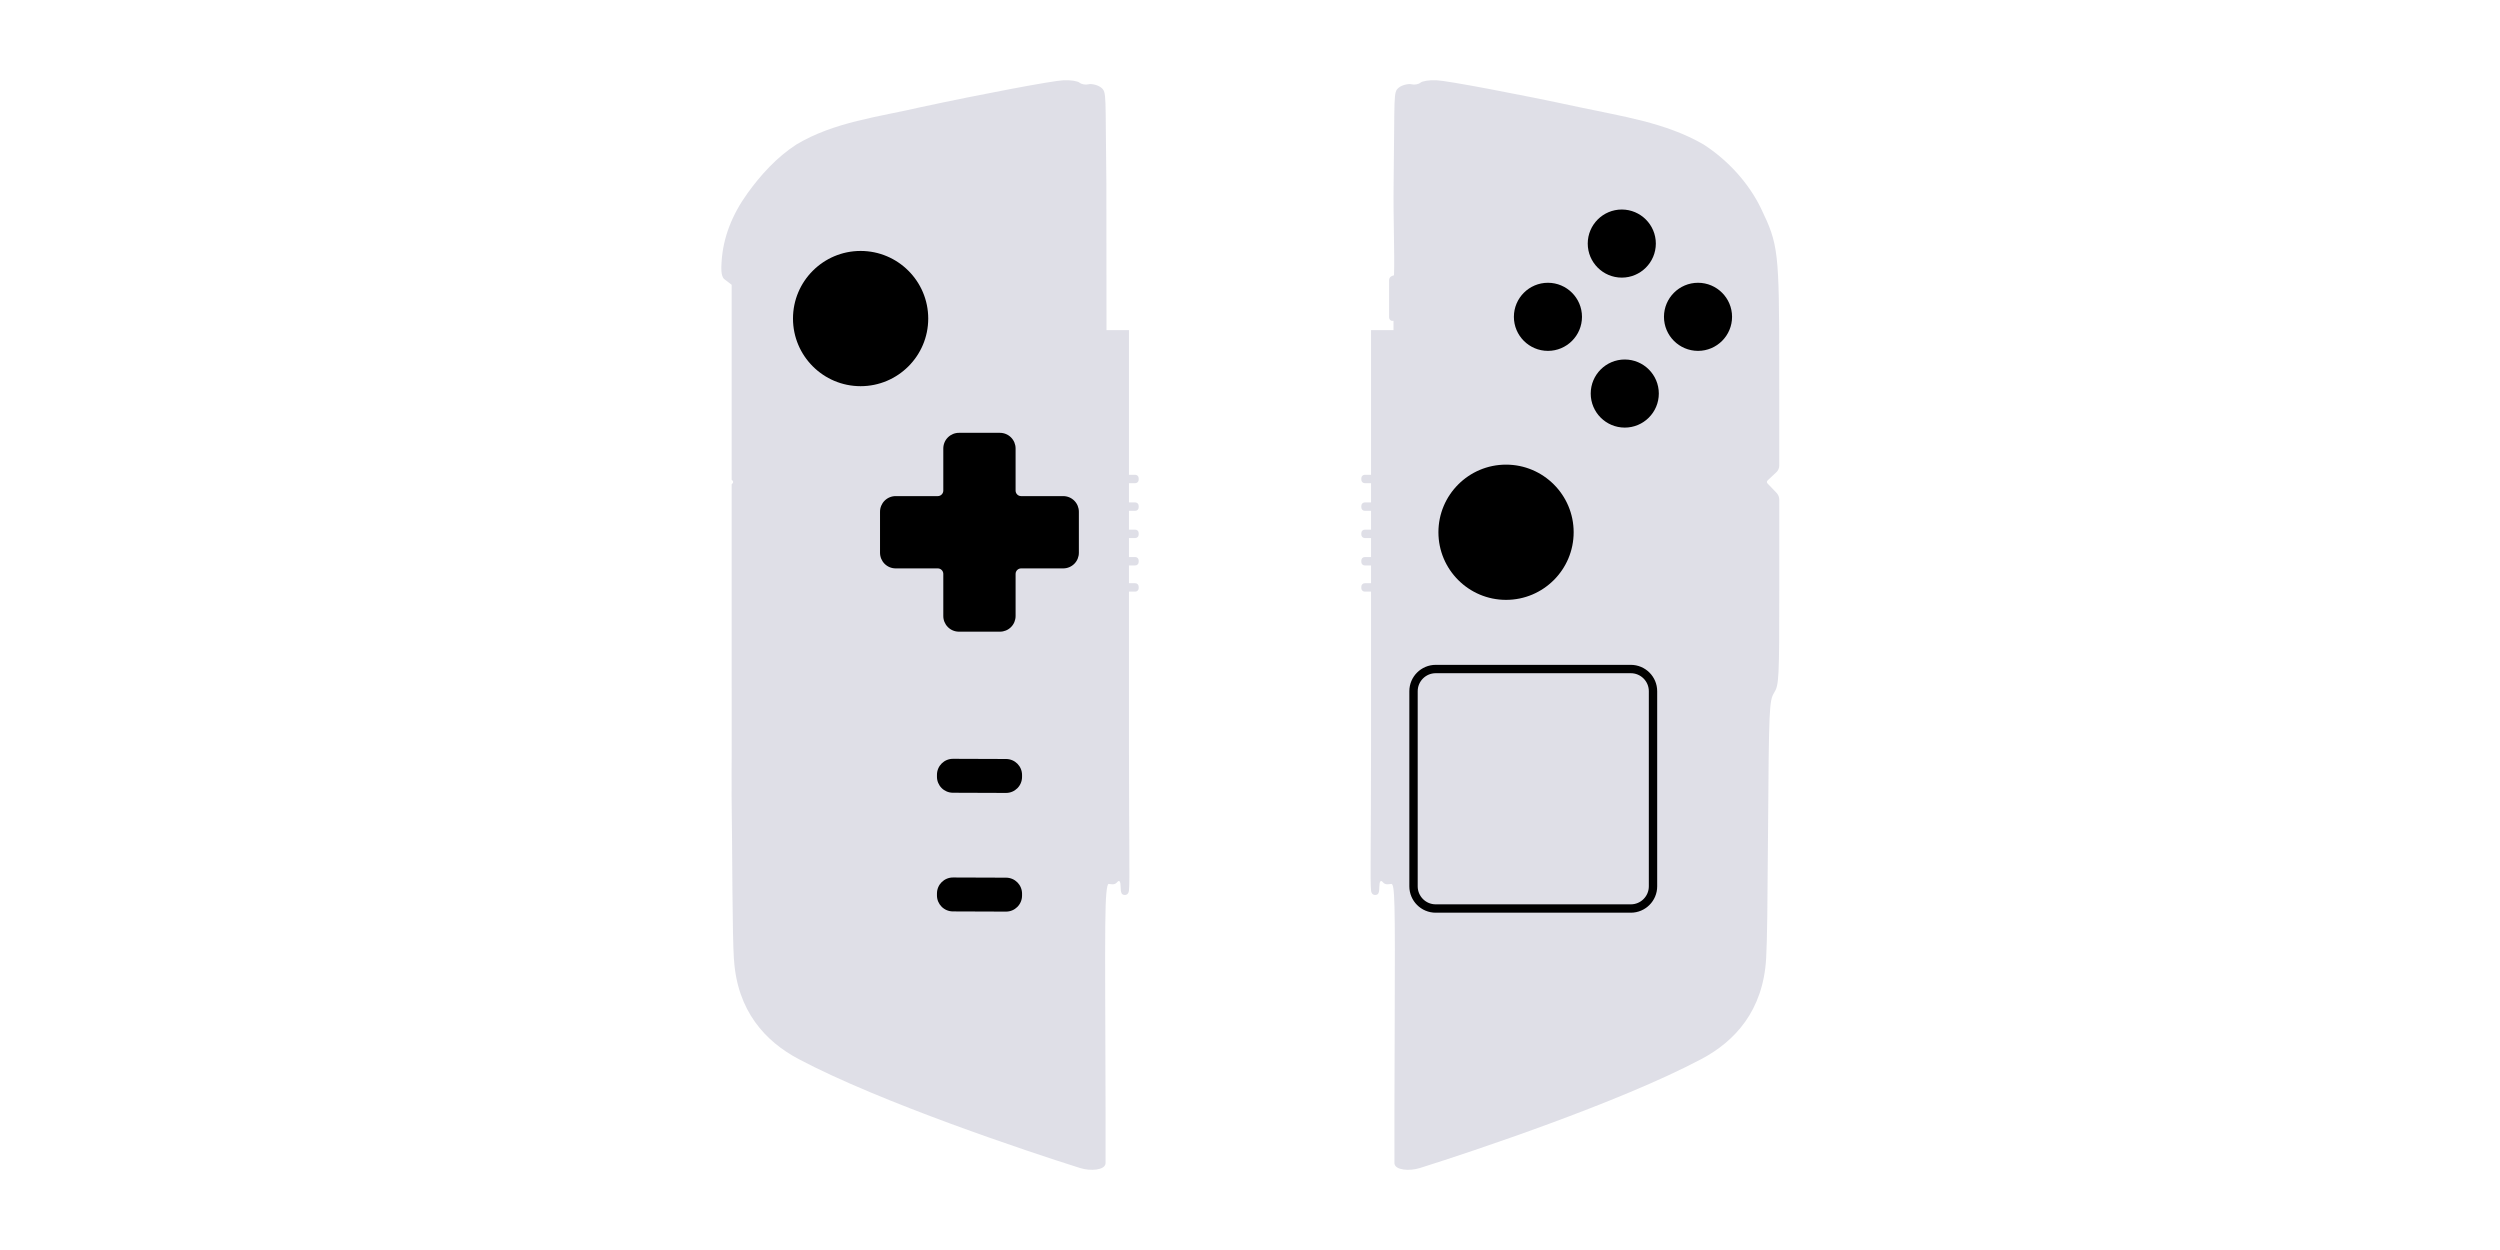
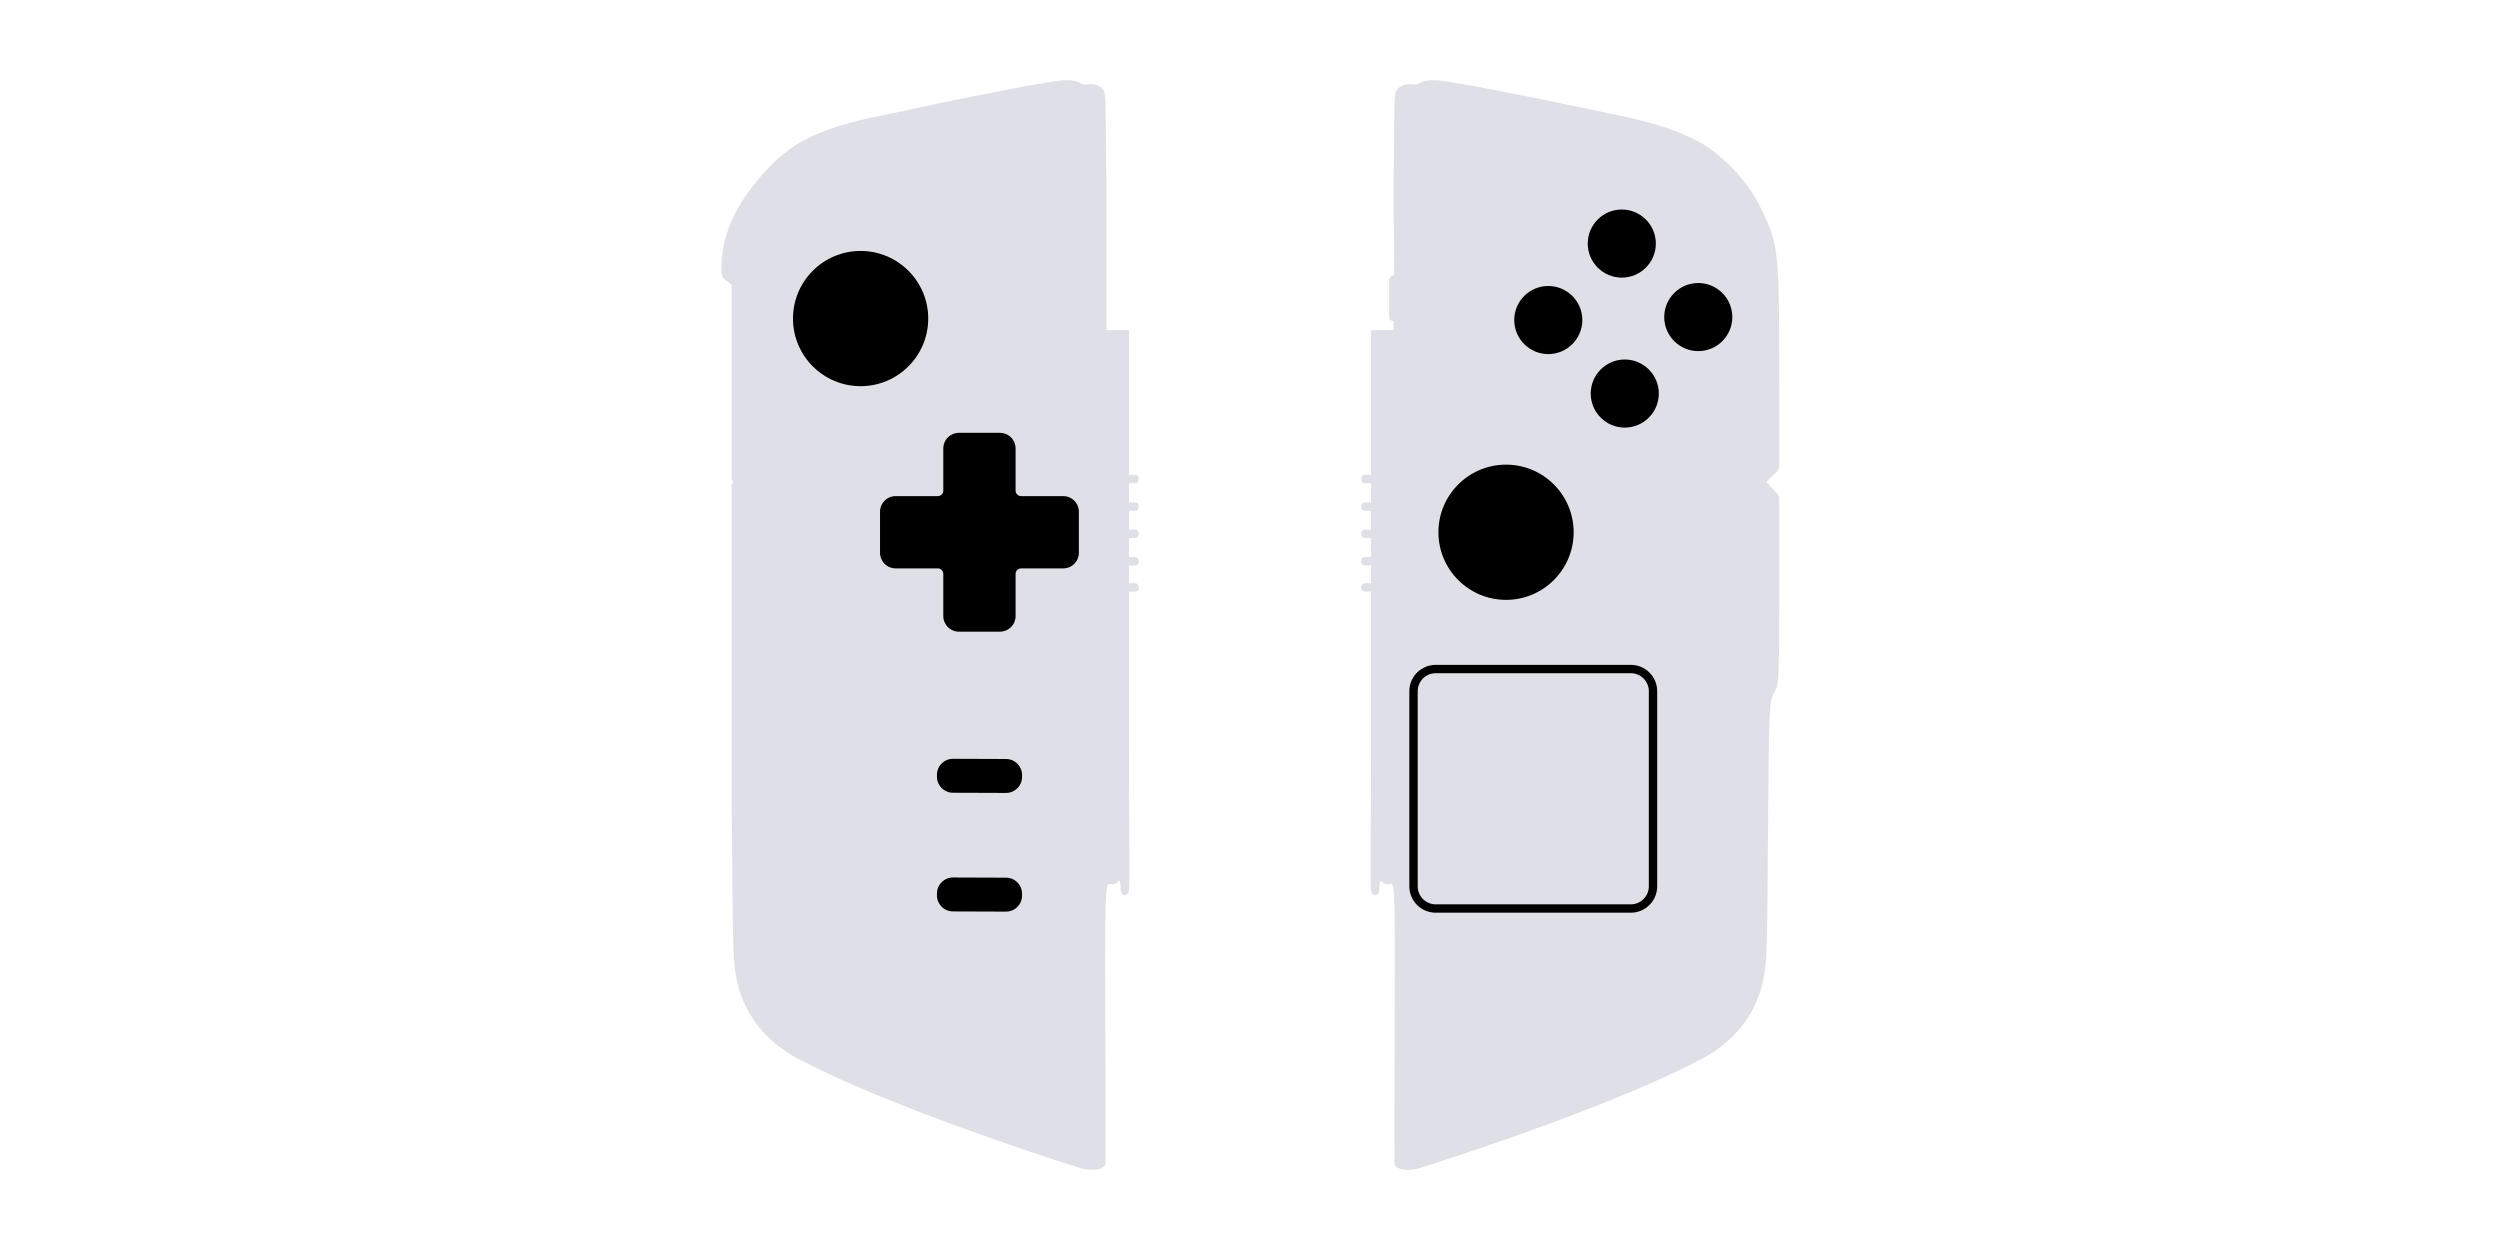
<svg xmlns="http://www.w3.org/2000/svg" xml:space="preserve" width="1000" height="500" viewBox="0 0 1000 500">
-   <path d="M574.565 32.095c-2.71-.128-5.577.308-6.374.969s-2.4.954-3.562.65c-1.205-.315-3.822.268-5.13 1.36-2.252 1.882-1.573 2.52-2.047 38.26-.19 14.352.457 28.489.15 36.775-.068.05-.38.15-.736.255-.674.198-1.226.91-1.226 1.615v15.008c0 .705.57 1.381 1.273 1.352l.089-.004c.029-.002.397-.008.397-.008v3.722h-8.984v57.864H545.9c-.76 0-1.37.613-1.37 1.372v.618c0 .76.61 1.37 1.37 1.37h2.516v7.695H545.9c-.76 0-1.37.613-1.37 1.373v.615c0 .76.61 1.373 1.37 1.373h2.516v7.532H545.9c-.76 0-1.37.611-1.37 1.37v.618c0 .76.61 1.372 1.37 1.372h2.516v7.597H545.9c-.76 0-1.37.613-1.37 1.372v.618c0 .76.61 1.37 1.37 1.37h2.516v7.113H545.9c-.76 0-1.37.613-1.37 1.373v.617c0 .76.61 1.37 1.37 1.37h2.516v61.154c0 40.549-.402 54.1.004 58.405.14 1.487 1.141 2.014 2.233 1.691.644-.19 1.088-.803 1.096-3.195.007-1.982.467-2.967 1.404-1.82 1.04 1.275 2.484.737 3.354.676 1.41-.004 1.572 6.458 1.378 55.045-.11 27.628-.16 51.623-.105 56.77.256 2.725 6.035 3.14 10.142 1.846 20.746-6.534 79.828-26.203 112.636-43.598 13.381-7.095 24.71-19.307 25.9-40.277.426-7.508.545-20.988.743-49.22.359-51.105.476-53.831 2.442-57.012 1.95-3.155 2.064-5.438 2.064-41.084v-36.179c0-1.005-.39-1.971-1.084-2.697l-1.56-1.63-2.078-2.167a.81.81 0 0 1 .03-1.154l2.048-1.924 1.502-1.411a3.62 3.62 0 0 0 1.14-2.638l-.014-39.6c-.018-46.289-.31-48.815-7.346-63.374-4.788-9.908-13.041-19.086-22.887-25.45-15.15-8.81-32.903-11.306-49.816-14.95-23.638-5.103-52.519-10.548-57.076-10.763" style="fill:#dfdfe7;fill-opacity:1;stroke-width:1.053" />
+   <path d="M574.565 32.095c-2.71-.128-5.577.308-6.374.969s-2.4.954-3.562.65c-1.205-.315-3.822.268-5.13 1.36-2.252 1.882-1.573 2.52-2.047 38.26-.19 14.352.457 28.489.15 36.775-.068.05-.38.15-.736.255-.674.198-1.226.91-1.226 1.615v15.008c0 .705.57 1.381 1.273 1.352l.089-.004c.029-.002.397-.008.397-.008v3.722h-8.984v57.864H545.9c-.76 0-1.37.613-1.37 1.372v.618c0 .76.61 1.37 1.37 1.37h2.516v7.695H545.9c-.76 0-1.37.613-1.37 1.373v.615c0 .76.61 1.373 1.37 1.373h2.516v7.532H545.9c-.76 0-1.37.611-1.37 1.37v.618c0 .76.61 1.372 1.37 1.372h2.516v7.597H545.9c-.76 0-1.37.613-1.37 1.372v.618c0 .76.61 1.37 1.37 1.37h2.516v7.113H545.9c-.76 0-1.37.613-1.37 1.373v.617c0 .76.61 1.37 1.37 1.37h2.516v61.154c0 40.549-.402 54.1.004 58.405.14 1.487 1.141 2.014 2.233 1.691.644-.19 1.088-.803 1.096-3.195.007-1.982.467-2.967 1.404-1.82 1.04 1.275 2.484.737 3.354.676 1.41-.004 1.572 6.458 1.378 55.045-.11 27.628-.16 51.623-.105 56.77.256 2.725 6.035 3.14 10.142 1.846 20.746-6.534 79.828-26.203 112.636-43.598 13.381-7.095 24.71-19.307 25.9-40.277.426-7.508.545-20.988.743-49.22.359-51.105.476-53.831 2.442-57.012 1.95-3.155 2.064-5.438 2.064-41.084v-36.179c0-1.005-.39-1.971-1.084-2.697l-1.56-1.63-2.078-2.167a.81.81 0 0 1 .03-1.154l2.048-1.924 1.502-1.411a3.62 3.62 0 0 0 1.14-2.638l-.014-39.6c-.018-46.289-.31-48.815-7.346-63.374-4.788-9.908-13.041-19.086-22.887-25.45-15.15-8.81-32.903-11.306-49.816-14.95-23.638-5.103-52.519-10.548-57.076-10.763M425.435 32.095c-4.557.215-33.438 5.66-57.076 10.763-16.848 3.917-34.728 5.9-49.816 14.95-7.84 5.067-14.275 12.186-19.543 19.5-6.134 8.516-9.78 17.665-10.369 27.459-.12 2-.385 5.684 1.103 6.9l.058.042 2.872 2.208v77.985l.321.303c.33.31.344.827.031 1.154l-.352.366v57.397c0 27.211-.008 49.198.017 67.036-.072-8.709-.204-11.305-.303-16.084.153 7.752.3 14.604.422 32.053.06 8.666.114 15.942.17 22.082.13 13.863.278 21.935.573 27.138v.012q.012.172.043.348c1.303 20.74 12.557 32.865 25.858 39.917 32.808 17.395 91.89 37.064 112.635 43.599 4.107 1.293 9.886.878 10.141-1.846.056-5.148.005-29.142-.105-56.771l-.035-9.547c-.086-26.383.013-36.943.451-41.63.225-2.498.511-3.87.963-3.868.87.061 2.315.599 3.354-.675.937-1.148 1.396-.162 1.403 1.82.002.608.032 1.102.087 1.503.11.807.318 1.237.594 1.473h.002c.125.107.264.174.414.219 1.092.322 2.092-.205 2.232-1.692.407-4.304.004-17.856.004-58.405v-61.153h2.517c.76 0 1.37-.611 1.37-1.37v-.618c0-.76-.61-1.372-1.37-1.372h-2.517v-7.114h2.517c.76 0 1.37-.61 1.37-1.37v-.617c0-.76-.61-1.373-1.37-1.373h-2.517v-7.596h2.517c.76 0 1.37-.613 1.37-1.373v-.617c0-.76-.61-1.37-1.37-1.37h-2.517v-7.533h2.517c.76 0 1.37-.613 1.37-1.373v-.615c0-.76-.61-1.372-1.37-1.372h-2.517v-7.696h2.517c.76 0 1.37-.61 1.37-1.37v-.617c0-.76-.61-1.373-1.37-1.373h-2.517V132.05h-8.983l-.054-58.716c-.474-35.74.206-36.377-2.047-38.259-1.307-1.092-3.924-1.675-5.13-1.36-1.161.304-2.764.011-3.561-.65s-3.665-1.097-6.375-.97zm-133.89 248.387c.234 1.275.398 3.388.541 6.1-.14-2.596-.314-4.856-.541-6.1" style="fill:#dfdfe7;fill-opacity:1;stroke-width:1.053" />
  <path d="M602.415 185.853c-14.925 0-27.048 12.123-27.048 27.048s12.123 27.048 27.048 27.048 27.048-12.124 27.048-27.048c0-14.925-12.124-27.048-27.048-27.048" style="baseline-shift:baseline;display:inline;overflow:visible;vector-effect:none;fill:#000;fill-opacity:1;stroke-width:.841;stop-color:#000" />
  <rect width="95.795" height="95.795" x="565.408" y="267.613" rx="8.878" style="fill:none;fill-rule:evenodd;stroke:#000;stroke-width:3.343;stroke-linecap:round;stroke-miterlimit:7;stroke-opacity:1;paint-order:stroke markers fill" />
-   <path d="M648.716 83.807c-7.512 0-13.621 6.109-13.621 13.622 0 7.511 6.109 13.619 13.62 13.619 7.513 0 13.619-6.108 13.619-13.62s-6.106-13.62-13.62-13.62m-29.538 29.302c-7.512 0-13.621 6.108-13.621 13.62s6.11 13.621 13.621 13.621 13.62-6.11 13.62-13.621-6.108-13.62-13.62-13.62m60.033 0c-7.513 0-13.622 6.107-13.622 13.619 0 7.513 6.11 13.621 13.622 13.621s13.616-6.108 13.616-13.621c0-7.512-6.106-13.62-13.616-13.62M649.906 143.8c-7.512 0-13.62 6.11-13.62 13.622s6.108 13.619 13.62 13.619 13.62-6.107 13.62-13.62c0-7.511-6.108-13.62-13.62-13.62" style="baseline-shift:baseline;display:inline;overflow:visible;vector-effect:none;fill:#000;fill-opacity:1;stroke-width:.583;stop-color:#000" />
-   <path d="M425.435 32.095c-4.557.215-33.438 5.66-57.076 10.763-16.848 3.917-34.728 5.9-49.816 14.95-7.84 5.067-14.275 12.186-19.543 19.5-6.134 8.516-9.78 17.665-10.369 27.459-.12 2-.385 5.684 1.103 6.9l.058.042 2.872 2.208v77.985l.321.303c.33.31.344.827.031 1.154l-.352.366v57.397c0 27.211-.008 49.198.017 67.036-.072-8.709-.204-11.305-.303-16.084.153 7.752.3 14.604.422 32.053.06 8.666.114 15.942.17 22.082.13 13.863.278 21.935.573 27.138v.012q.012.172.043.348c1.303 20.74 12.557 32.865 25.858 39.917 32.808 17.395 91.89 37.064 112.635 43.599 4.107 1.293 9.886.878 10.141-1.846.056-5.148.005-29.142-.105-56.771l-.035-9.547c-.086-26.383.013-36.943.451-41.63.225-2.498.511-3.87.963-3.868.87.061 2.315.599 3.354-.675.937-1.148 1.396-.162 1.403 1.82.002.608.032 1.102.087 1.503.11.807.318 1.237.594 1.473h.002c.125.107.264.174.414.219 1.092.322 2.092-.205 2.232-1.692.407-4.304.004-17.856.004-58.405v-61.153h2.517c.76 0 1.37-.611 1.37-1.37v-.618c0-.76-.61-1.372-1.37-1.372h-2.517v-7.114h2.517c.76 0 1.37-.61 1.37-1.37v-.617c0-.76-.61-1.373-1.37-1.373h-2.517v-7.596h2.517c.76 0 1.37-.613 1.37-1.373v-.617c0-.76-.61-1.37-1.37-1.37h-2.517v-7.533h2.517c.76 0 1.37-.613 1.37-1.373v-.615c0-.76-.61-1.372-1.37-1.372h-2.517v-7.696h2.517c.76 0 1.37-.61 1.37-1.37v-.617c0-.76-.61-1.373-1.37-1.373h-2.517V132.05h-8.983l-.054-58.716c-.474-35.74.206-36.377-2.047-38.259-1.307-1.092-3.924-1.675-5.13-1.36-1.161.304-2.764.011-3.561-.65s-3.665-1.097-6.375-.97zm-133.89 248.387c.234 1.275.398 3.388.541 6.1-.14-2.596-.314-4.856-.541-6.1" style="fill:#dfdfe7;fill-opacity:1;stroke-width:1.053" />
  <path d="M344.243 100.376c-14.924 0-27.048 12.123-27.048 27.048s12.124 27.049 27.048 27.049 27.049-12.125 27.049-27.05c0-14.924-12.125-27.047-27.049-27.047" style="baseline-shift:baseline;display:inline;overflow:visible;vector-effect:none;fill:#000;fill-opacity:1;stroke-width:.841;stop-color:#000" />
  <path d="M383.594 173.131a6.256 6.256 0 0 0-6.273 6.273v16.83a2.21 2.21 0 0 1-2.21 2.209h-16.829a6.256 6.256 0 0 0-6.272 6.273v16.371a6.256 6.256 0 0 0 6.274 6.272h16.827a2.21 2.21 0 0 1 2.21 2.21v16.828a6.256 6.256 0 0 0 6.273 6.274h16.373a6.256 6.256 0 0 0 6.271-6.274V229.57a2.21 2.21 0 0 1 2.21-2.21h16.831a6.256 6.256 0 0 0 6.27-6.273v-16.371a6.256 6.256 0 0 0-6.27-6.272h-16.833a2.21 2.21 0 0 1-2.21-2.21v-16.83a6.256 6.256 0 0 0-6.27-6.271z" style="fill:#000;fill-opacity:1;fill-rule:evenodd;stroke:none;stroke-width:2.66;stroke-miterlimit:7;paint-order:stroke markers fill" />
-   <g style="fill:#000" transform="rotate(.2 111130.05 14600.76)scale(-1.10246 1.10246)">
+   <g style="fill:#000" transform="rotate(-179.8 25.483 -193.959)scale(1.10246 -1.10246)">
    <rect width="30.872" height="12.313" x="-326.189" y="626.052" rx="5.806" style="fill:#000;fill-opacity:1;fill-rule:evenodd;stroke:none;stroke-width:2.156;stroke-linecap:round;stroke-miterlimit:7;paint-order:stroke markers fill" />
    <rect width="30.872" height="12.313" x="-326.34" y="669.11" rx="5.806" style="fill:#000;fill-opacity:1;fill-rule:evenodd;stroke:none;stroke-width:2.156;stroke-linecap:round;stroke-miterlimit:7;paint-order:stroke markers fill" />
  </g>
+   <g style="fill:#000;fill-opacity:1">
+     <g style="fill:#000;fill-opacity:1">
+       <path d="M649.786 143.8c-7.512 0-13.62 6.11-13.62 13.621s6.108 13.618 13.62 13.618 13.62-6.107 13.62-13.619c0-7.51-6.108-13.619-13.62-13.619" style="baseline-shift:baseline;display:inline;overflow:visible;vector-effect:none;fill:#000;fill-opacity:1;stroke-width:.583;stop-color:#000" transform="translate(.12)" />
+       <path d="M648.597 83.807c-7.512 0-13.621 6.109-13.621 13.621 0 7.51 6.109 13.618 13.62 13.618 7.513 0 13.619-6.108 13.619-13.619s-6.106-13.619-13.62-13.619" style="baseline-shift:baseline;display:inline;overflow:visible;vector-effect:none;fill:#000;fill-opacity:1;stroke-width:.583;stop-color:#000" transform="translate(.12)" />
+     </g>
+     <g style="fill:#000;fill-opacity:1">
+       <path d="M649.786 143.8c-7.512 0-13.62 6.11-13.62 13.621s6.108 13.618 13.62 13.618 13.62-6.107 13.62-13.619c0-7.51-6.108-13.619-13.62-13.619" style="baseline-shift:baseline;display:inline;overflow:visible;vector-effect:none;fill:#000;fill-opacity:1;stroke-width:.583;stop-color:#000" transform="rotate(90 649.25 127.483)" />
+       <path d="M648.597 83.807c-7.512 0-13.621 6.109-13.621 13.621 0 7.51 6.109 13.618 13.62 13.618 7.513 0 13.619-6.108 13.619-13.619s-6.106-13.619-13.62-13.619" style="baseline-shift:baseline;display:inline;overflow:visible;vector-effect:none;fill:#000;fill-opacity:1;stroke-width:.583;stop-color:#000" transform="rotate(90 649.25 127.483)" />
+     </g>
+   </g>
</svg>
